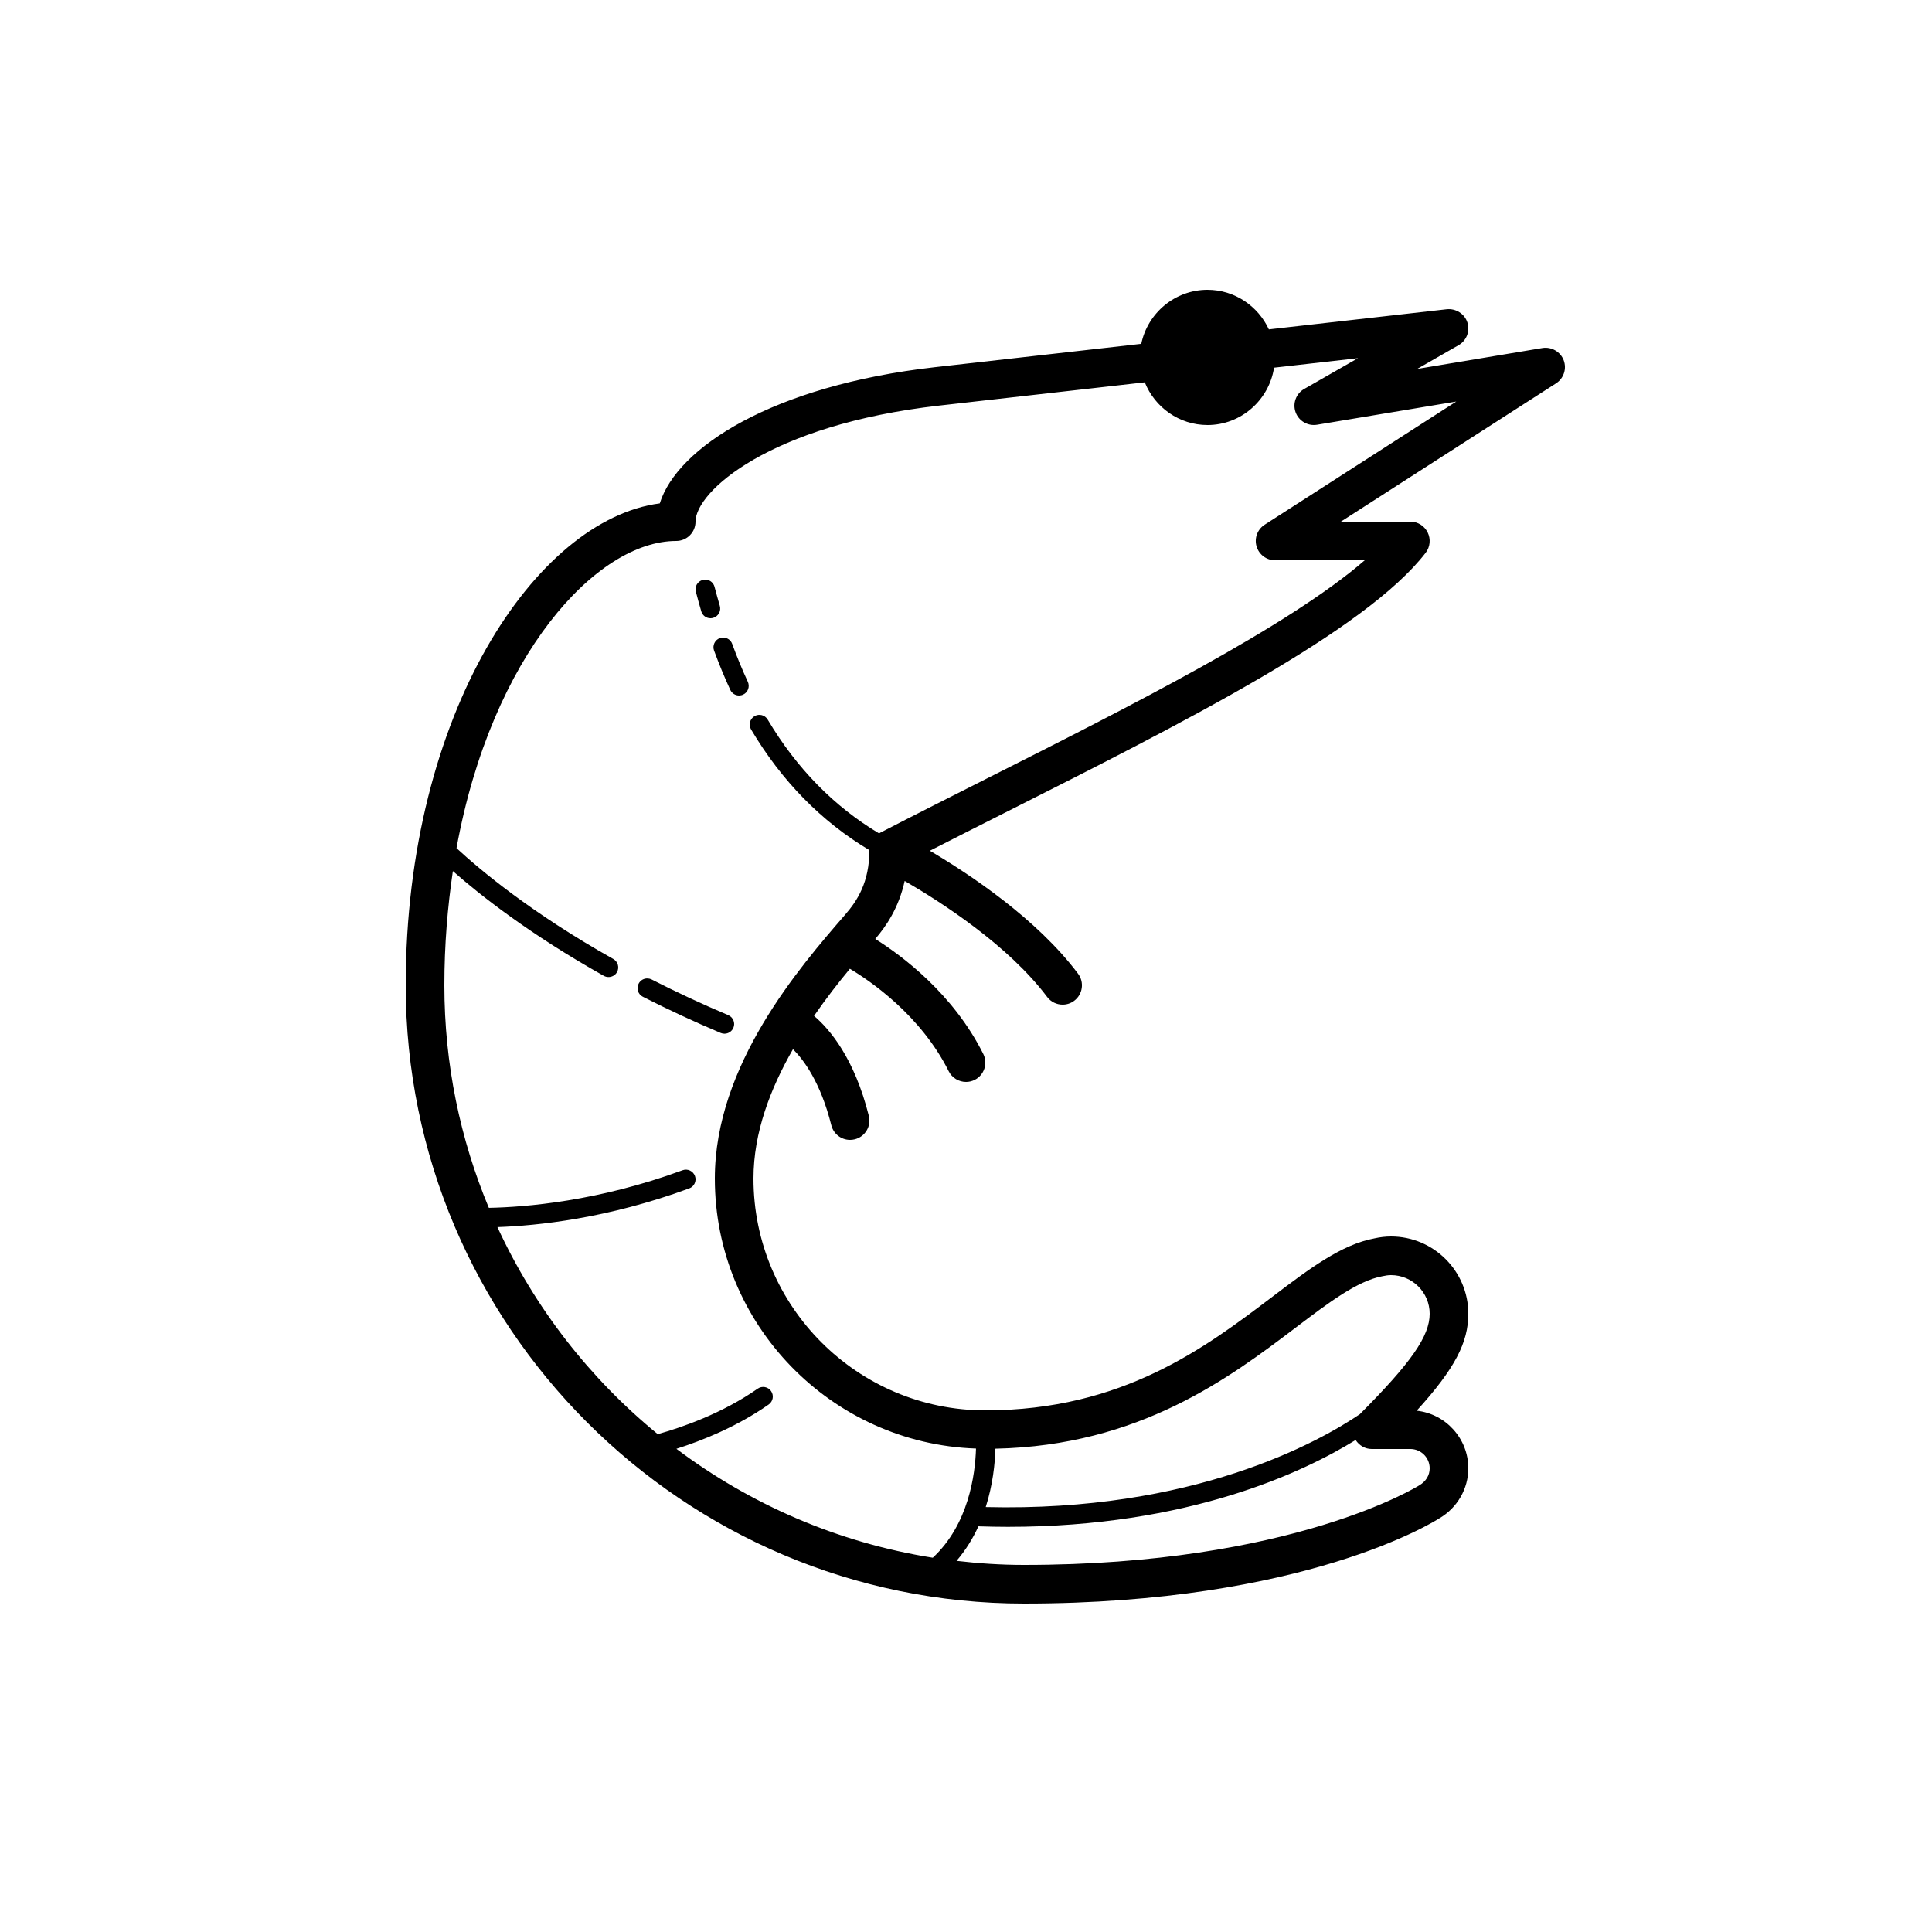
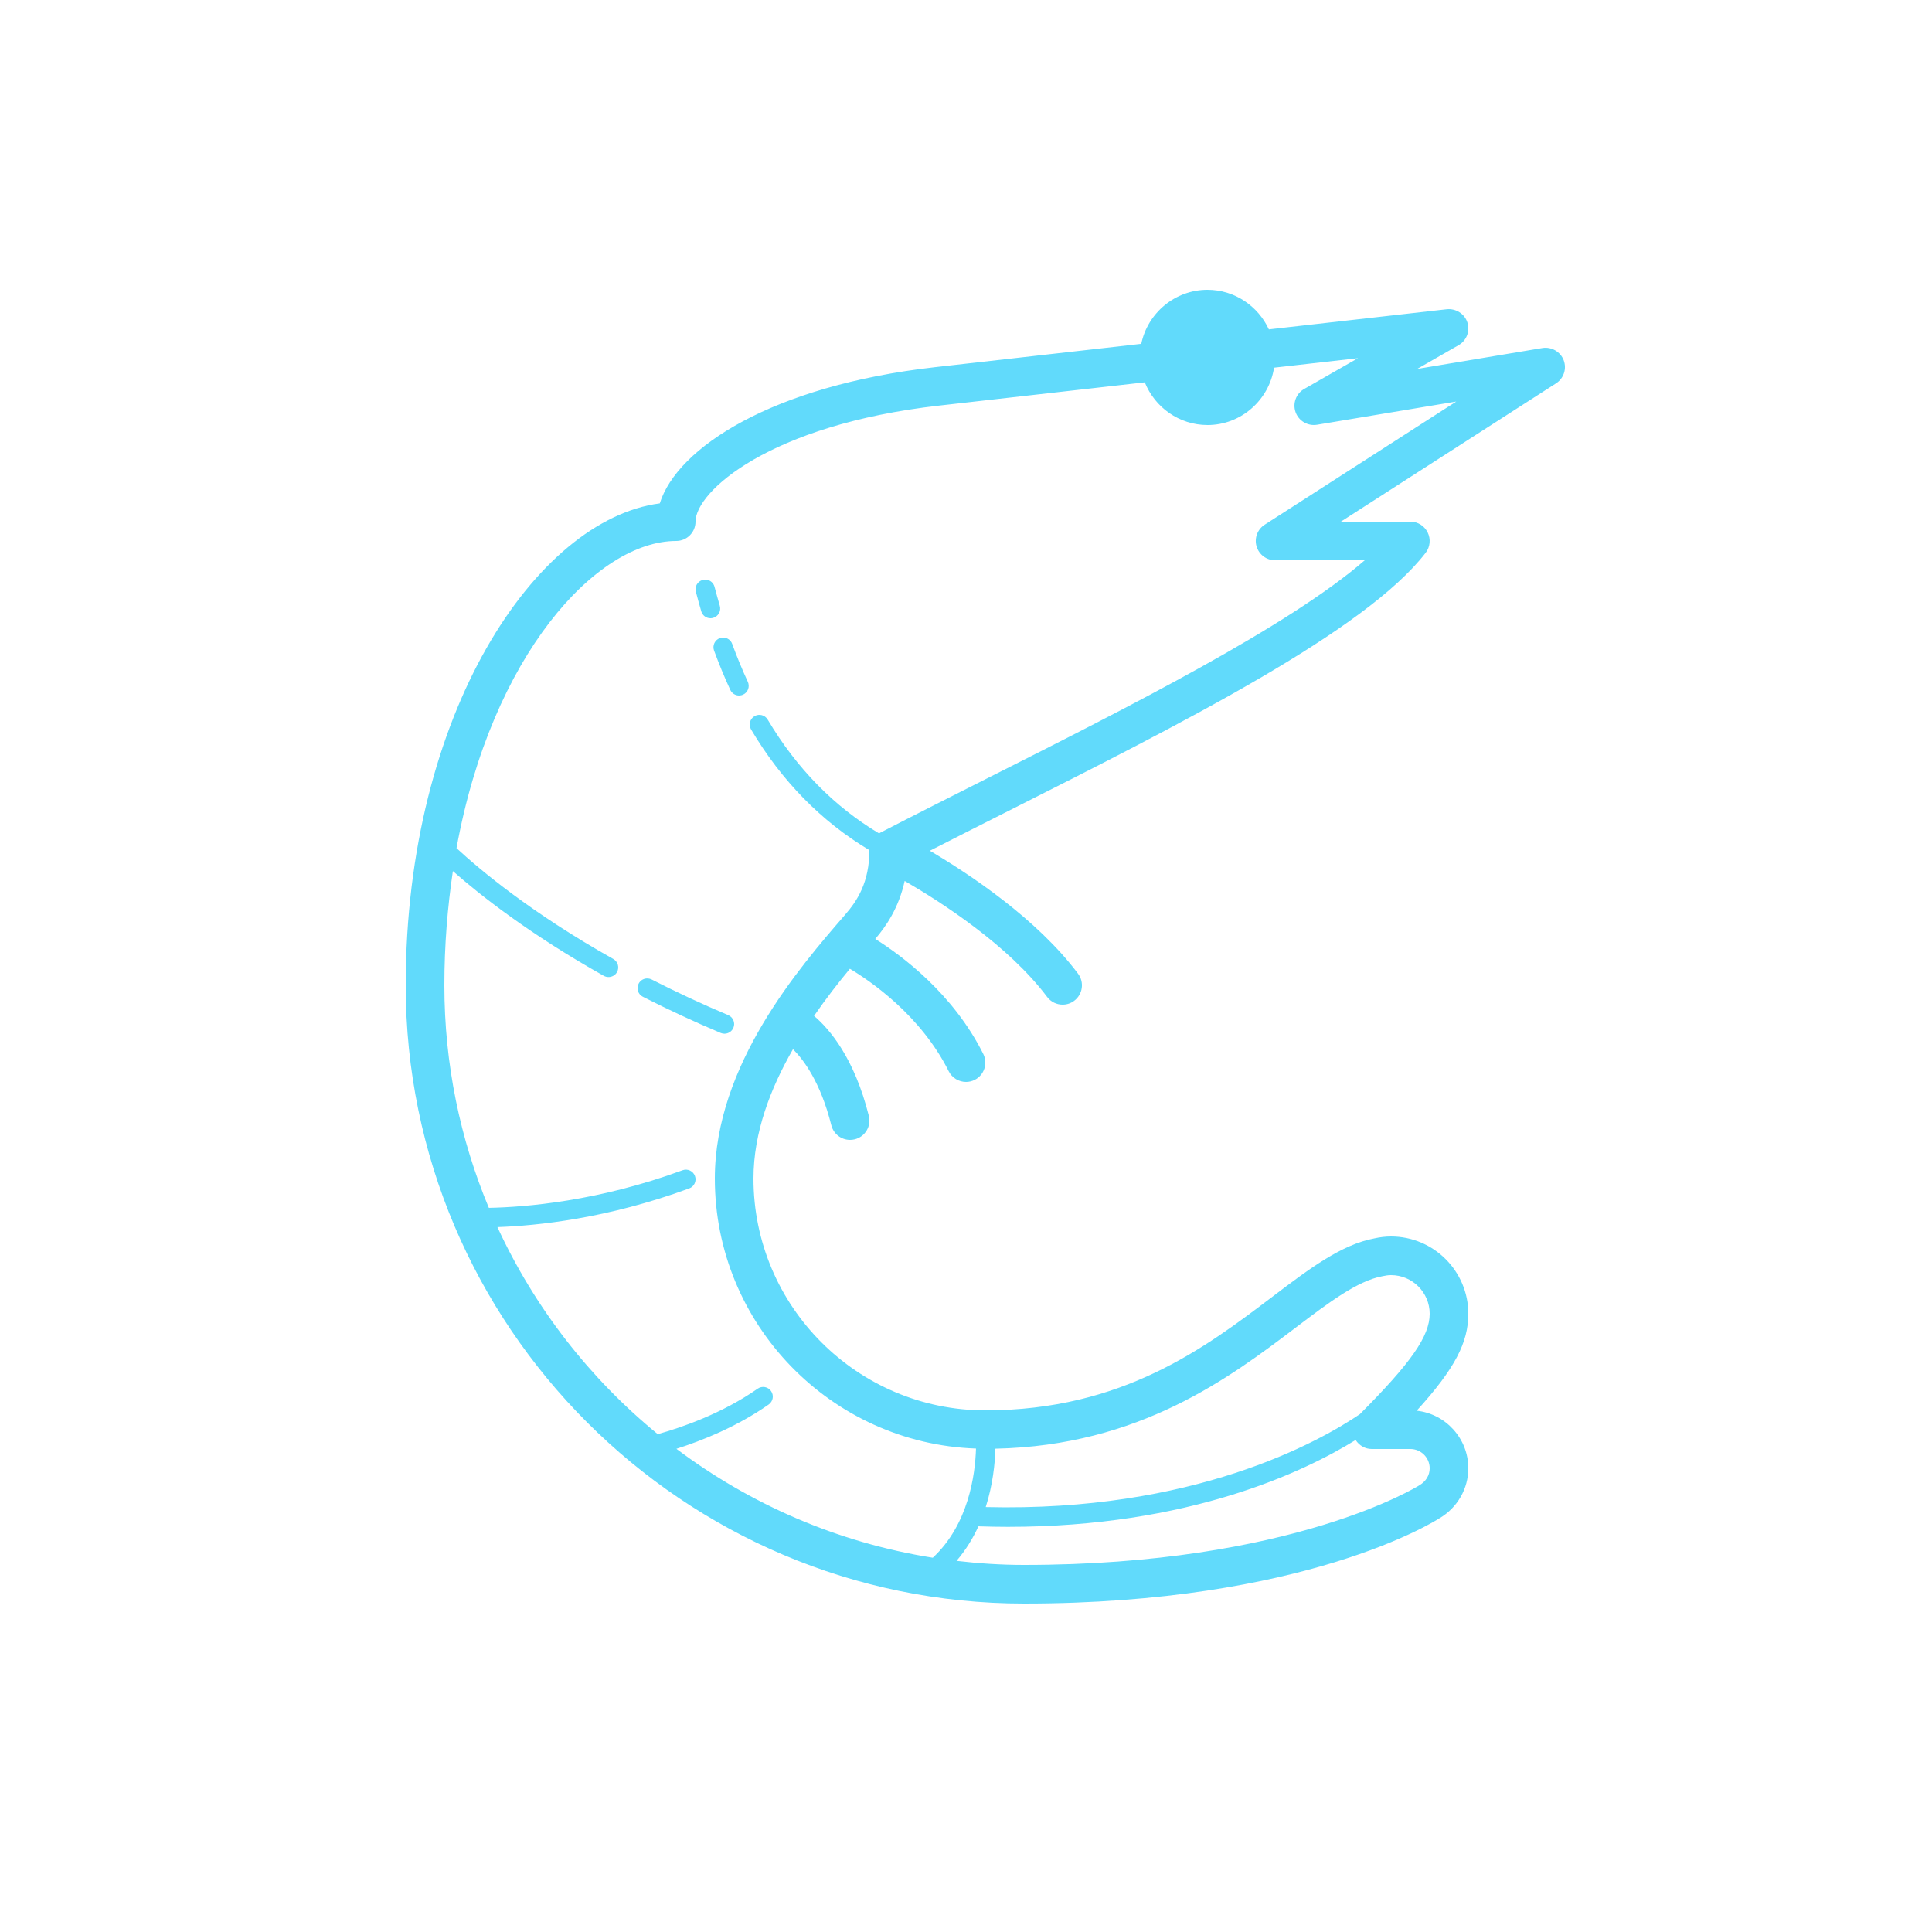
- <svg xmlns="http://www.w3.org/2000/svg" fill="#000000" viewBox="0 0 100 100" width="100px" height="100px">
+ <svg xmlns="http://www.w3.org/2000/svg" fill="#61dafb" viewBox="0 0 100 100" width="100px" height="100px">
  <path d="M 62.5 15 C 60.816 15 59.4 16.207 59.072 17.797 L 48.389 19.006 C 39.978 19.959 35.05 23.172 34.15 26.055 C 27.762 26.883 21 36.895 21 51 C 21 68.645 35.355 83 53 83 C 67.545 83 74.272 78.737 74.514 78.58 C 75.431 78.041 76 77.054 76 76 C 76 74.457 74.829 73.182 73.328 73.018 C 75.315 70.831 76 69.48 76 68 C 76 65.794 74.206 64 72 64 C 71.718 64 71.429 64.034 71.152 64.096 C 69.425 64.417 67.772 65.67 65.857 67.121 C 62.404 69.74 58.107 73 51 73 C 44.383 73 39 67.617 39 61 C 39 58.614 39.884 56.327 41.045 54.305 C 41.598 54.854 42.473 56.02 43.029 58.242 C 43.143 58.697 43.55 59 43.998 59 C 44.078 59 44.161 58.991 44.242 58.971 C 44.778 58.837 45.105 58.293 44.971 57.758 C 44.221 54.757 42.934 53.259 42.135 52.582 C 42.753 51.686 43.391 50.868 43.99 50.143 C 45.022 50.759 47.649 52.534 49.105 55.447 C 49.28 55.797 49.635 56 50.002 56 C 50.152 56 50.304 55.966 50.447 55.895 C 50.941 55.648 51.142 55.047 50.895 54.553 C 49.328 51.419 46.665 49.453 45.303 48.6 C 45.857 47.954 46.519 47 46.826 45.598 C 48.698 46.682 52.191 48.925 54.199 51.6 C 54.395 51.863 54.697 52 55.002 52 C 55.211 52 55.42 51.936 55.6 51.801 C 56.042 51.47 56.133 50.841 55.801 50.4 C 53.674 47.563 50.194 45.252 48.129 44.035 C 49.396 43.388 50.688 42.734 52.006 42.07 C 61.185 37.442 70.678 32.657 73.793 28.611 C 74.025 28.309 74.064 27.901 73.896 27.559 C 73.728 27.217 73.381 27 73 27 L 69.404 27 L 80.541 19.842 C 80.939 19.586 81.105 19.084 80.934 18.641 C 80.763 18.199 80.298 17.939 79.836 18.014 L 73.352 19.096 L 75.496 17.867 C 75.908 17.632 76.099 17.14 75.951 16.689 C 75.804 16.237 75.351 15.961 74.889 16.006 L 65.676 17.049 C 65.12 15.846 63.906 15 62.5 15 z M 70.289 18.539 L 67.504 20.133 C 67.083 20.373 66.897 20.879 67.059 21.336 C 67.222 21.792 67.693 22.062 68.164 21.986 L 75.375 20.785 L 65.459 27.158 C 65.086 27.397 64.914 27.855 65.039 28.281 C 65.165 28.707 65.557 29 66 29 L 70.639 29 C 66.681 32.431 58.469 36.57 51.105 40.283 C 49.199 41.244 47.323 42.191 45.543 43.111 C 45.529 43.119 45.518 43.131 45.504 43.139 C 43.178 41.75 41.235 39.773 39.734 37.244 C 39.593 37.007 39.289 36.929 39.051 37.07 C 38.814 37.211 38.734 37.518 38.875 37.756 C 40.464 40.434 42.525 42.528 45 44.004 C 44.999 45.675 44.365 46.632 43.744 47.346 C 41.388 50.063 37 55.121 37 61 C 37 68.557 43.023 74.719 50.518 74.977 C 50.475 76.339 50.131 78.909 48.281 80.627 C 43.359 79.846 38.832 77.863 35.01 74.99 C 36.333 74.57 38.137 73.852 39.787 72.697 C 40.013 72.539 40.069 72.228 39.91 72.002 C 39.752 71.775 39.44 71.721 39.215 71.879 C 37.386 73.16 35.3 73.881 34.045 74.232 C 30.524 71.353 27.671 67.69 25.746 63.514 C 27.805 63.443 31.449 63.068 35.674 61.512 C 35.933 61.417 36.067 61.128 35.971 60.869 C 35.875 60.609 35.585 60.475 35.328 60.572 C 30.962 62.18 27.181 62.482 25.303 62.518 C 23.821 58.969 23 55.079 23 51 C 23 48.901 23.167 46.938 23.441 45.088 C 24.849 46.33 27.412 48.353 31.254 50.51 C 31.332 50.553 31.415 50.572 31.498 50.572 C 31.673 50.572 31.844 50.481 31.936 50.318 C 32.071 50.077 31.984 49.773 31.744 49.637 C 27.507 47.26 24.838 45.017 23.629 43.9 C 25.448 33.905 30.886 28 35 28 C 35.553 28 36 27.553 36 27 C 36 25.453 39.808 21.99 48.611 20.994 L 59.254 19.789 C 59.771 21.08 61.031 22 62.5 22 C 64.243 22 65.685 20.704 65.945 19.031 L 70.289 18.539 z M 36.57 30.004 C 36.506 29.995 36.439 29.999 36.373 30.018 C 36.105 30.088 35.947 30.361 36.018 30.627 C 36.102 30.95 36.195 31.289 36.297 31.641 C 36.36 31.86 36.559 32 36.775 32 C 36.821 32 36.869 31.994 36.916 31.98 C 37.181 31.903 37.335 31.625 37.258 31.359 C 37.158 31.017 37.067 30.688 36.984 30.373 C 36.933 30.173 36.763 30.031 36.57 30.004 z M 37.453 33 C 37.388 32.997 37.322 33.006 37.258 33.029 C 36.998 33.125 36.864 33.413 36.959 33.672 C 37.219 34.379 37.502 35.066 37.801 35.711 C 37.886 35.894 38.066 36 38.254 36 C 38.324 36 38.398 35.984 38.465 35.953 C 38.716 35.837 38.822 35.539 38.707 35.289 C 38.42 34.668 38.147 34.01 37.898 33.328 C 37.827 33.132 37.648 33.01 37.453 33 z M 33.535 50.645 C 33.341 50.631 33.148 50.732 33.055 50.916 C 32.929 51.162 33.025 51.465 33.271 51.59 C 34.57 52.252 35.928 52.883 37.305 53.465 C 37.368 53.491 37.433 53.504 37.498 53.504 C 37.692 53.504 37.88 53.389 37.961 53.197 C 38.069 52.943 37.948 52.651 37.693 52.543 C 36.339 51.971 35.005 51.349 33.727 50.697 C 33.665 50.666 33.6 50.649 33.535 50.645 z M 72 66 C 73.103 66 74 66.897 74 68 C 74 69.157 73.047 70.527 70.385 73.199 C 68.25 74.644 61.761 78.271 51.021 78.006 C 51.389 76.848 51.501 75.747 51.521 74.984 C 58.99 74.824 63.648 71.308 67.066 68.717 C 68.778 67.419 70.257 66.298 71.553 66.057 C 71.72 66.019 71.866 66 72 66 z M 70.168 74.535 C 70.35 74.818 70.657 75 71 75 L 73 75 C 73.552 75 74 75.448 74 76 C 74 76.353 73.814 76.673 73.465 76.879 C 73.401 76.92 66.885 81 53 81 C 51.819 81 50.656 80.923 49.51 80.789 C 49.992 80.228 50.361 79.619 50.643 79.002 C 51.161 79.019 51.671 79.029 52.17 79.029 C 61.529 79.029 67.484 76.191 70.168 74.535 z" />
</svg>
